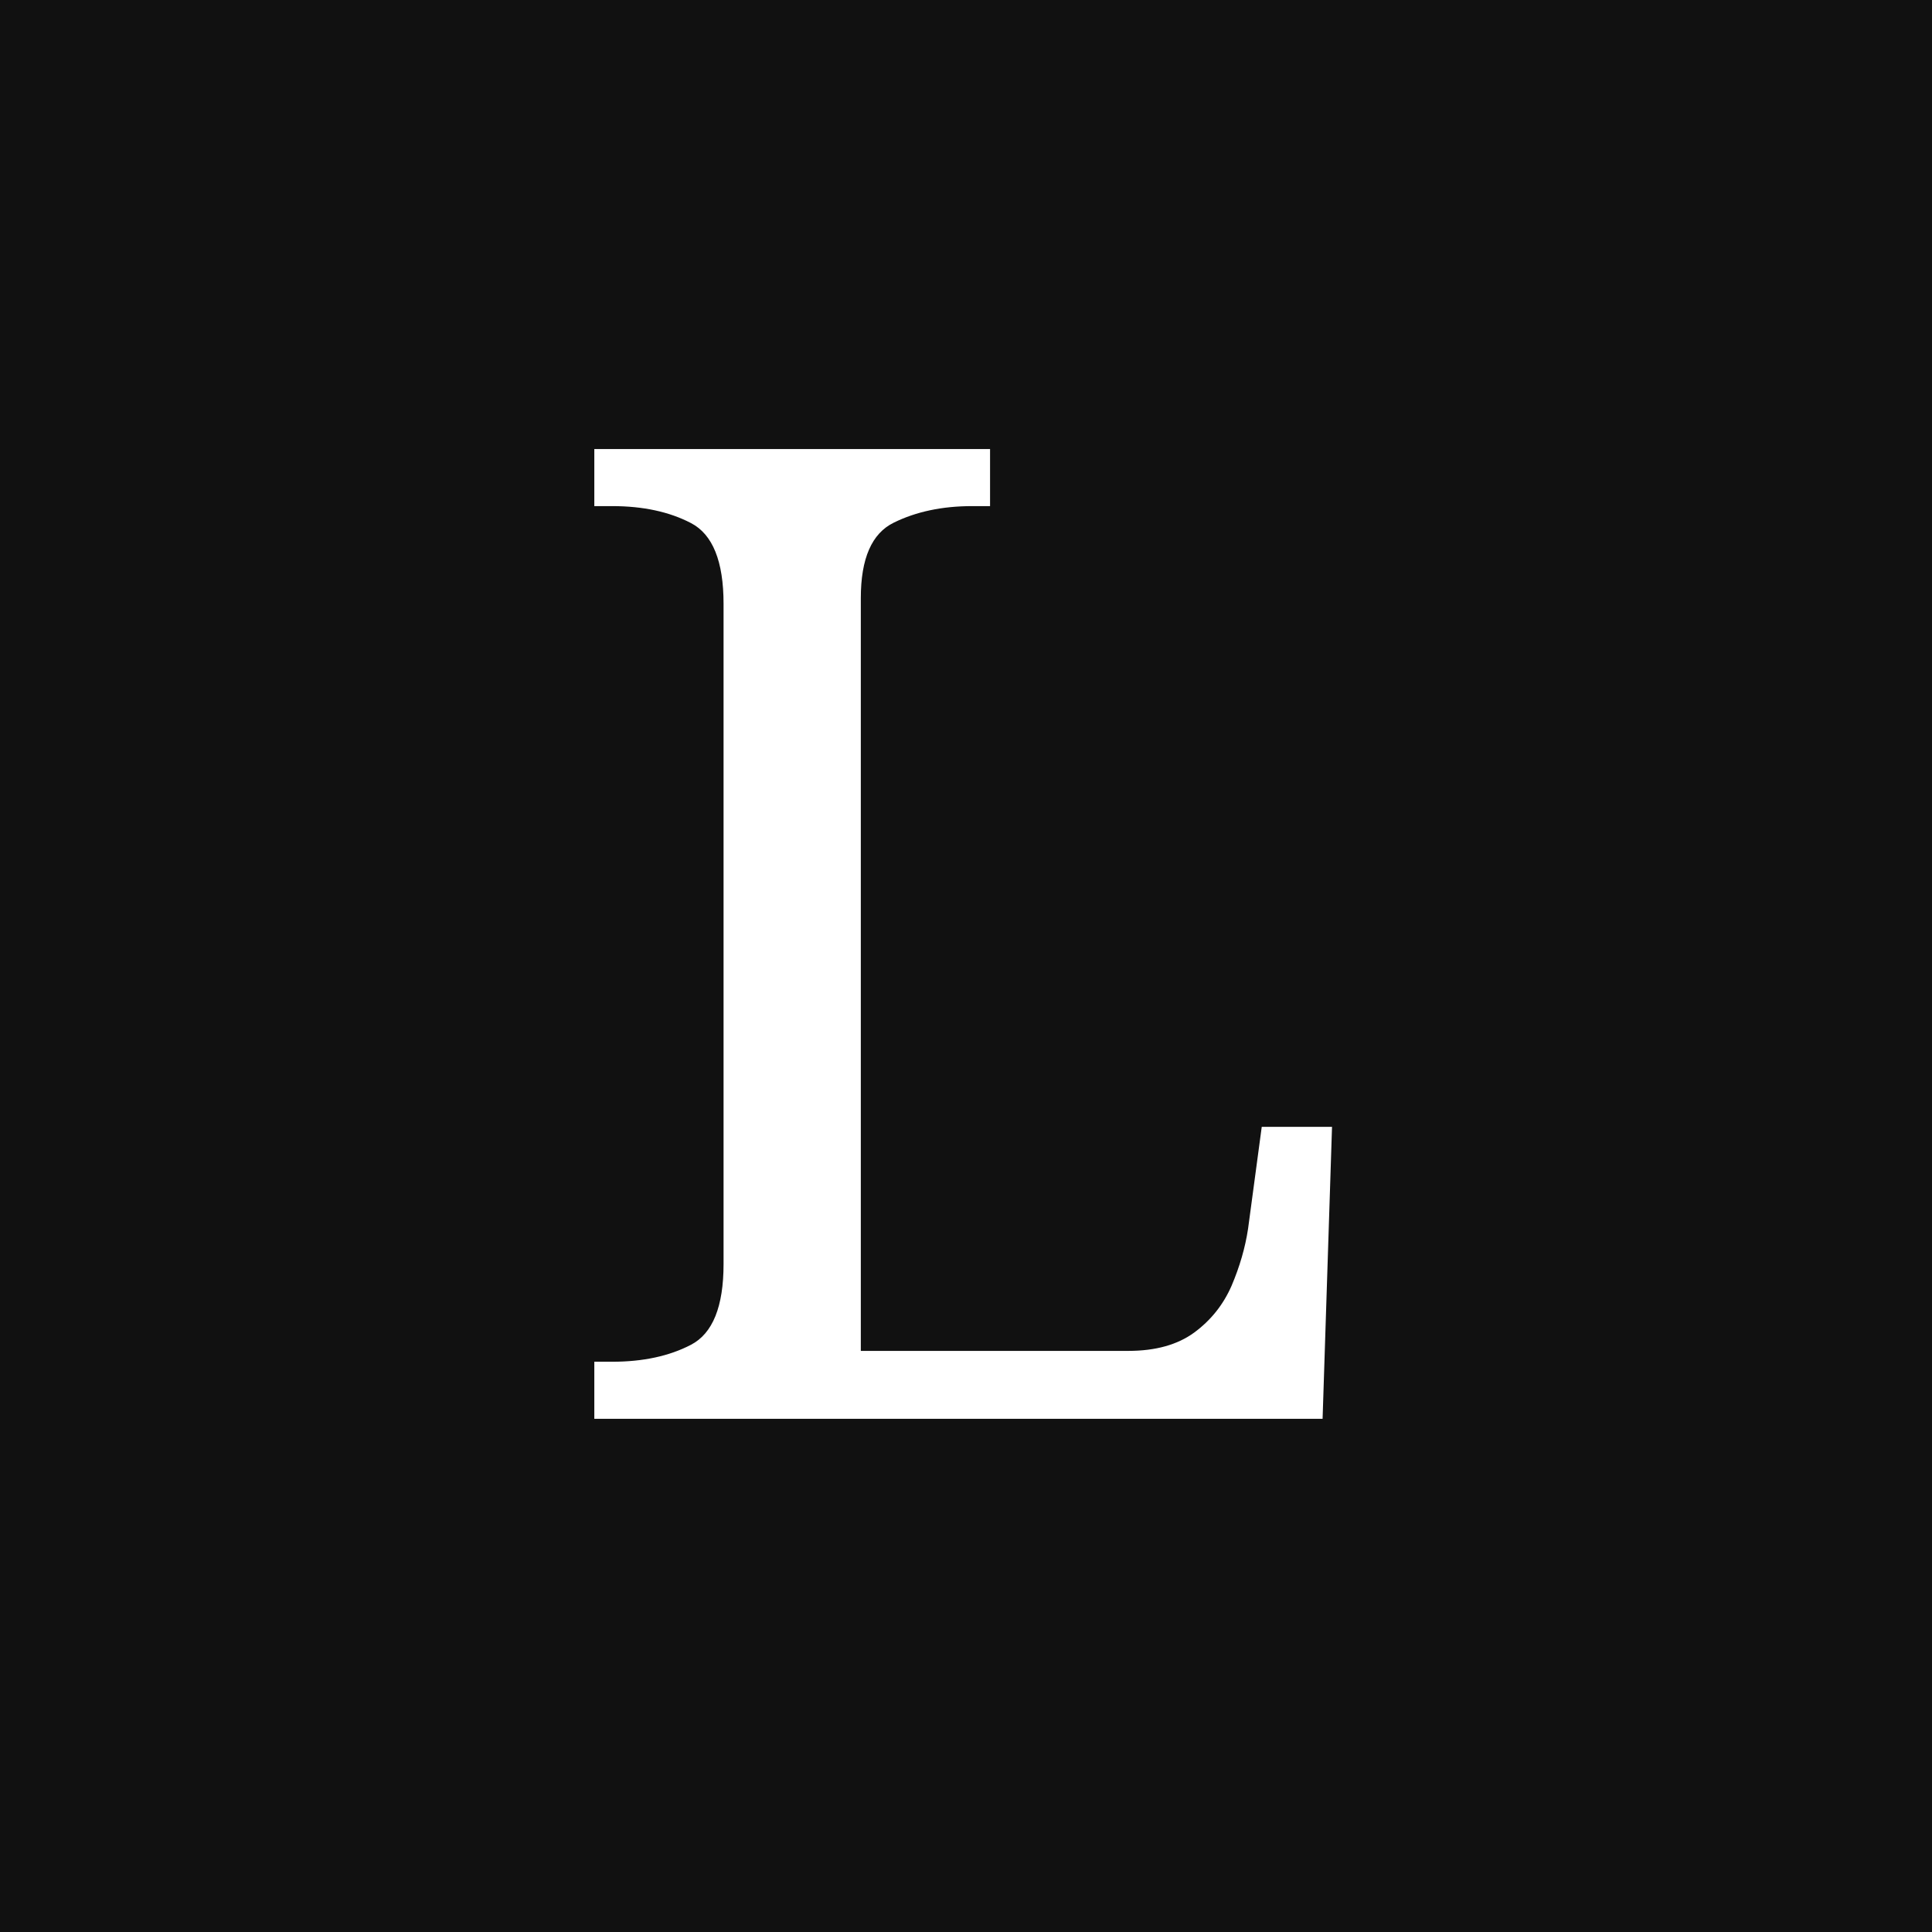
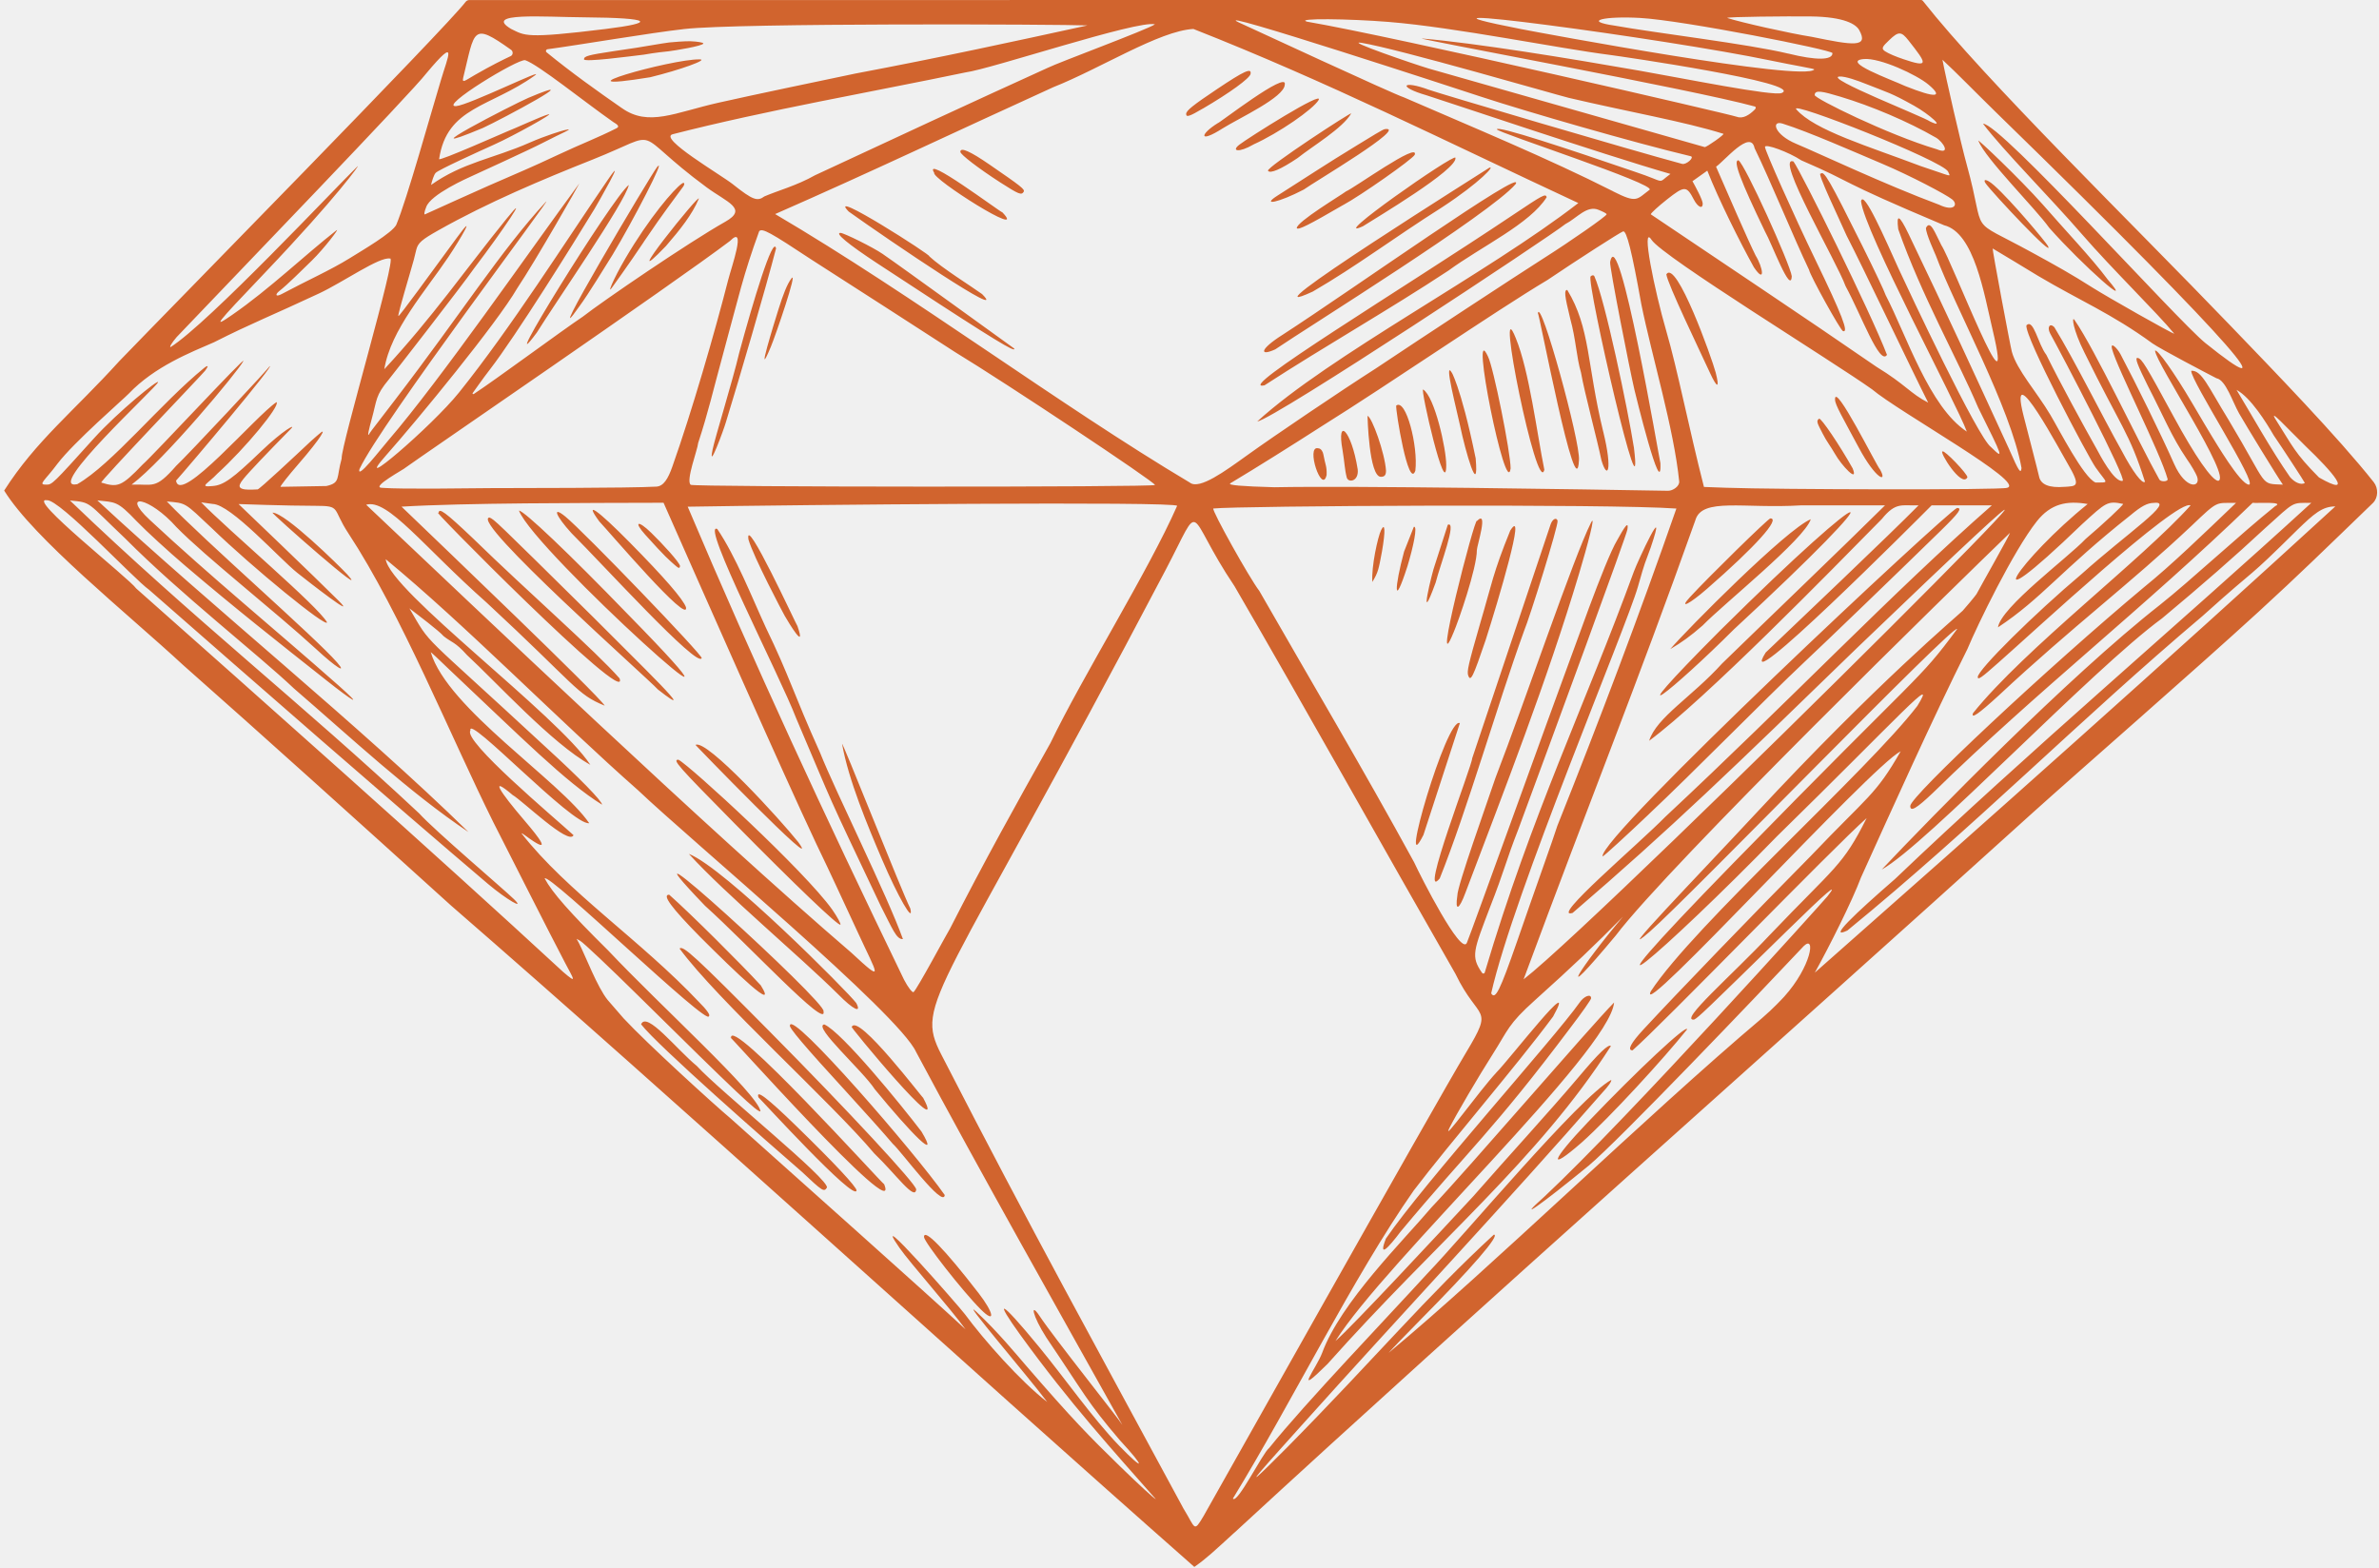
- <svg xmlns="http://www.w3.org/2000/svg" viewBox="0 0 64 64">
-   <rect width="64" height="64" fill="#111" />
-   <text x="32" y="47" text-anchor="middle" fill="#fff" font-family="Georgia,serif" font-size="45">L</text>
+ <svg xmlns="http://www.w3.org/2000/svg" width="1469" height="968" viewBox="0 0 1469 968" fill="none">
+   <path d="M762.182 946.541C749.855 957.83 744.82 962.605 737.476 967.692C589.551 837.284 420.916 682.949 278.415 559.16C221.27 507.438 160.958 453.017 112.947 410.612C78.587 378.795 20.844 332.601 2.574 302.964C22.038 272.367 45.81 253.785 73.63 223.059C105.187 190.281 275.664 16.924 287.498 1.171C288.043 0.445 288.9 0.029 289.808 0.029C341.296 0.055 1186.13 0.003 1186.13 0.003C1186.13 0.003 1186.83 -0.075 1187.32 0.522C1226.33 50.038 1315.68 137.029 1377.34 201.207C1404.05 229.002 1443.6 269.798 1465.73 297.748C1468.69 301.485 1468.61 307.402 1465.19 310.698C1434.46 340.36 1419.85 354.712 1394.42 378.016C1355.26 413.908 1282.54 477.23 1254.98 502.092C1092.55 649.082 917.399 803.521 762.234 946.541H762.182ZM730.988 931.982C738.28 943.894 737.008 946.671 743.185 936.29C745.469 932.449 885.504 682.923 905.28 650.017C922.901 620.639 913.195 631.487 898.714 601.409C853.35 522.152 806.429 437.991 762.285 362.004C731.169 315.784 743.496 306.831 719.647 352.194C579.404 619.134 564.3 618.304 581.246 651.262C637.51 760.857 677.164 832.302 730.962 931.982H730.988ZM734.854 298.163C740.823 302.393 756.135 291.208 770.175 281.113C786.836 269.123 828.073 241.277 849.587 227.522C877.511 208.863 936.603 170.065 952.849 159.736C970.341 148.629 991.984 133.499 992.062 132.357C992.088 131.786 989.804 130.722 987.131 129.606C979.865 126.57 973.74 134.693 966.604 138.378C957.624 145.696 787.251 258.535 776.299 260.325C821.014 219.477 918.359 169.001 974.597 125.402C890.876 86.423 819.743 50.505 736.905 17.884C715.832 19.052 679.629 42.253 650.382 53.853C588.175 82.166 538.737 105.835 478.633 132.202C564.767 182.885 654.041 250.022 734.88 298.137L734.854 298.163ZM558.253 605.094C560.692 609.74 563.313 613.165 564.092 612.698C565.987 611.504 585.502 575.068 586.67 573.381C607.821 531.884 627.752 496.071 648.695 458.778C668.522 417.567 709.032 352.895 726.861 312.41C726.861 309.504 490.493 311.788 424.653 312.929C466.15 410.819 508.218 501.702 558.253 605.094ZM385.051 628.892C399.506 644.463 440.951 682.197 451.176 690.761C491.22 726.626 572.423 798.876 596.194 820.961C587.007 808.218 561.938 779.983 555.398 770.614C535.545 742.093 592.535 807.18 595.779 811.566C607.38 827.319 630.269 853.271 646.67 865.857C635.407 850.805 591.912 799.94 602.786 810.035C616.021 822.336 628.115 837.051 633.176 842.916C662.579 876.939 672.415 886.852 691.463 905.434C702.96 916.645 712.977 925.832 713.704 925.858C687.207 895.754 660.71 866.766 629.906 824.231C614.231 802.561 616.177 800.796 641.895 832.172C657.544 851.272 674.828 876.03 690.918 892.691C707.008 909.275 707.475 906.679 691.515 889.473C671.091 865.598 669.612 860.771 646.229 826.255C637.25 812.293 635.926 803.625 642.051 812.916C650.615 825.918 690.996 876.368 693.046 880.027C656.039 813.668 604.758 722.967 565.649 649.627C554.853 625.933 427.352 519.765 394.056 488.104C344.722 444.609 287.057 385.594 238.164 345.343C240.759 365.092 344.411 441.598 364.523 472.325C341.089 459.453 306.028 420.837 288.433 404.617C280.855 396.183 279.09 397.013 273.874 392.835C271.356 389.798 257.965 379.677 252.801 375.707C267.022 399.972 257.446 387.67 337.3 461.685C357.957 480.552 371.764 494.695 371.764 496.953C349.367 483.121 321.729 455.223 277.689 413.726C271.253 407.498 265.984 402.567 265.984 402.774C276.261 437.576 345.942 482.239 363.822 508.372C353.572 510.085 288.225 440.301 290.483 451.122C285.552 457.351 341.893 504.583 354.142 515.768C351.392 522.438 322.663 494.488 316.512 490.958C301.979 478.605 308.234 488.519 324.09 507.023C333.07 517.533 340.596 527.395 327.308 518.13C324.22 515.976 322.092 514.185 322.092 514.756C350.302 550.829 395.639 580.648 431.712 618.926C436.332 623.494 438.875 627.127 437.733 627.49C437.992 634.965 338.883 538.761 336.314 542.499C340.985 551.244 351.807 563.494 375.527 586.98C407.889 621.34 467.993 675.527 469.602 686.323C467.993 687.309 455.458 675.501 394.523 615.319C376.383 597.412 360.059 581.971 358.243 581.037C355.155 579.428 355.777 579.065 357.438 582.334C361.643 590.535 368.727 609.48 375.215 617.551M920.799 613.503C923.342 617.629 926.067 612.153 936.785 581.374C947.218 551.089 959.856 515.976 961.621 510.059C987.053 446.373 1012.54 379.054 1035.14 314.071C994.346 311.061 764.05 312.359 749.206 314.045C748.142 315.109 771.55 357.099 777.597 364.911C808.038 418.086 841.88 475.154 873.203 532.533C877.433 541.694 902.139 590.276 905.747 582.334C907.719 578.001 960.894 430.309 966.188 416.321C970.47 405.318 990.946 346.07 998.68 333.431C1000.08 331.148 1006.26 319.028 1004.88 327.021C1004.88 329.305 959.648 452.368 937.59 512.031C929.622 532.403 929.155 537.153 920.02 560.405C909.821 587.239 908.082 590.613 915.167 600.838C915.608 601.461 916.595 601.357 916.802 600.63C945.764 502.948 979.034 434.825 1008.93 352.895C1011.21 346.615 1030.32 305.585 1019.26 338.232C1015.6 348.431 1016.09 345.681 1011.4 362.316C1004.42 387.048 934.501 552.282 920.773 613.529L920.799 613.503ZM761.299 925.494C764.024 929.128 779.543 897.415 783.773 894.145C805.858 866.61 856.983 813.253 881.352 786.523C903.463 763.581 975.531 677.37 994.865 666.963C995.436 667.534 992.996 671.064 989.441 674.775C929.389 743.651 865.21 811.67 803.004 881.091C788.549 897.337 754.266 934.681 795.114 893.548C849.976 837.907 881.248 800.303 922.434 762.491C926.612 762.491 909.198 782.656 876.681 815.511C868.324 823.971 859.656 832.976 857.451 835.494C919.345 784.213 1016.2 689.489 1087.98 628.814C1095.09 622.741 1100.88 616.409 1101.84 615.371C1118.47 596.841 1121.35 577.092 1113.83 584.229C1085.38 614.489 999.381 704.567 981.085 719.801C951.188 744.325 934.968 755.666 953.628 739.031C1005.63 690.32 1126.65 555.812 1128.46 553.502C1135.89 544.056 1128.15 550.673 1102.95 575.353C1052.24 624.999 1048.95 628.139 1046.17 629.645C1036.1 630.994 1069.27 602.499 1092.86 577.352C1133.32 534.947 1137.73 534.998 1152.63 505.232C1132.1 523.32 1025.49 633.615 1008.07 648.667C1004.65 648.667 1006.96 644.229 1014.95 635.613C1035.74 613.139 1082.71 564.428 1118.4 528.355C1153.59 491.374 1158.05 491.27 1173.65 463.969C1155.45 473.13 1009.53 633.33 1019.34 612.231C1046.2 571.201 1153.07 476.218 1183.95 435.941C1197.08 414.582 1173.41 441.961 1097.27 516.469C1027.43 588.226 961.621 644.437 1070.05 533.286C1188.7 411.676 1183.69 421.979 1208.47 388.527C1208.47 383.129 1042.38 554.644 1018.9 575.198C993.905 597.075 1048.51 540.76 1083.93 502.663C1159.55 421.33 1208.37 380.715 1212 377.108C1212.86 376.252 1220.07 367.662 1220.49 366.857C1223.19 361.719 1241.15 330.135 1241.15 329.045C1208.14 360.888 1030.78 534.064 997.72 577.741C957.676 625.778 976.361 596.556 1002.16 566.141C985.133 583.398 971.534 596.4 947.815 617.707C931.024 632.759 931.413 635.873 921.603 651.262C913.195 664.446 898.895 688.711 894.925 696.756C890.228 706.332 912.987 674.256 924.095 662.24C931.88 654.48 975.323 598.217 959.026 627.776C935.877 658.97 895.703 705.372 872.97 735.216C835.521 788.755 797.45 866.506 761.299 925.468V925.494ZM525.683 588.355C546.808 607.975 541.748 602.084 529.68 575.795C519.04 552.983 513.823 541.383 504.04 521.114C481.436 473.026 437.733 373.708 409.731 310.49C360.111 310.646 286.876 310.542 247.948 312.904C274.029 337.973 368.987 428.778 373.425 435.811C356.011 428.83 355.855 423.51 300.5 372.177C261.235 337.428 239.384 307.739 226.097 311.71C296.322 378.12 436.487 511.772 525.683 588.355ZM940.781 604.835C993.022 564.428 1421.41 136.38 1146.68 400.153C1070.72 473.934 1031.59 511.85 971.067 563.805C956.482 568.113 1011.68 521.426 1028.32 504.427C1106.25 431.685 1168.3 366.182 1229.94 312.099H1192.75C1183.2 321.701 1070.02 435.136 1090.29 402.982C1107.31 386.736 1168.02 329.097 1184.68 312.099C1174.35 312.436 1170.69 309.815 1162.02 320.507C1130.36 352.662 1053.23 431.659 1018.33 457.481C1022.84 443.026 1044.77 430.361 1063.35 409.781C1089.67 384.141 1141.23 334.703 1163.97 312.099H1112.09C1076.64 314.279 1050.87 307.064 1046.85 321.312C1010.46 423.64 982.486 492.256 940.807 604.809L940.781 604.835ZM426.496 299.409C428.806 300.836 713.211 300.94 713.185 299.512C713.159 297.67 620.926 236.372 589.836 217.505C556.696 196.121 539.308 184.832 501.47 160.593C475.207 143.231 470.77 140.817 468.797 142.764C458.754 170.402 456.237 182.937 447.257 215.766C439.705 243.431 437.551 253.889 431.089 273.639C430.804 277.609 423.33 296.943 426.496 299.383V299.409ZM786.94 300.914C836.404 299.928 977.841 302.211 1029.98 303.094C1032.96 303.146 1037.17 300.291 1036.88 297.306C1033.64 264.815 1019.86 219.322 1013.5 187.92C1007.66 155.221 1004.39 142.089 1002.21 142.92C999.874 143.828 974.104 160.385 955.626 172.868C922.875 192.41 858.151 236.995 816.343 263.102C798.774 274.391 775.858 288.82 759.664 298.5C758.003 299.616 766.386 300.343 786.914 300.914H786.94ZM347.784 600.293C356.971 608.182 354.039 604.445 349.03 594.817C338 573.77 316.59 531.261 304.549 507.645C278.182 454.678 247.74 378.951 215.093 329.331C204.92 313.89 210.837 312.384 194.851 312.384C177.203 312.384 147.307 311.294 147.307 311.294C147.307 311.294 195.759 357.618 209.072 370.983C221.503 383.466 190.179 359.046 183.51 353.726C172.688 345.11 142.584 311.502 131.399 311.243L124.21 310.23C141.105 327.618 196.226 374.15 201.935 384.323C201.935 388.138 156.027 350.637 130.88 326.295C113.674 310.101 115.231 310.801 103.007 309.685C126.649 334.392 194.617 393.51 208.164 409.133C214.47 416.399 207.827 412.558 195.032 400.698C169.262 377.056 127.143 344.123 108.976 325.568C92.315 306.753 74.123 303.898 92.393 320.974C129.504 355.62 170.586 389.331 208.735 423.069C224.981 437.446 218.389 433.501 201.572 420.188C171.961 396.754 144.868 375.421 114.452 349.47C103.864 340.464 90.317 328.033 84.322 321.831C72.306 309.166 71.294 310.282 60.109 309.037C131.035 374.85 222.334 448.346 289.289 513.848C252.827 489.453 216.78 455.586 181.46 425.145C159.193 404.02 111.286 366.753 77.419 332.653C53.154 309.685 56.891 310.386 43.189 309.089C119.643 382.48 186.468 434.539 258.822 502.325C268.45 512.991 311.114 549.194 317.369 555.319C324.583 562.378 312.698 555.474 301.331 545.898C240.915 494.566 156.676 420.837 92.056 364.236C82.973 357.904 36.805 308.206 28.967 308.933C15.732 306.805 80.066 357.463 84.115 363.432C160.439 431.114 265.881 524.644 347.81 600.319L347.784 600.293ZM1120.73 600.604C1224.25 509.306 1341.27 405.11 1442.04 312.748C1433.89 312.748 1428.7 317.471 1418.86 326.943C1384.5 360.94 1397.87 346.407 1360.01 380.456C1283.32 445.257 1220.65 509.28 1140.71 574.679C1128.18 580.596 1145.62 564.168 1170.22 542.784C1251.76 464.955 1344.88 385.932 1427.2 310.568C1414.71 310.568 1417.46 309.322 1398.75 326.139C1379.83 343.734 1359.85 361.2 1335.04 381.883C1291.21 413.96 1189.68 521.607 1161.94 537.023C1192.23 504.946 1276.8 418.216 1333.77 373.527C1352.58 358.604 1383.52 329.772 1404.85 312.618C1411.26 309.53 1393.15 310.931 1390.99 310.516C1322.82 376.433 1258.59 426.027 1193.58 489.635C1183.27 499.419 1179.56 501.573 1179.56 497.732C1179.56 491.815 1264.37 412.428 1323.83 362.705C1341.06 348.769 1360.21 330.161 1380.72 310.568C1367.92 310.775 1370.13 308.621 1353.39 324.582C1315.27 360.577 1280.28 386.503 1234.17 429.531C1221.61 441.027 1216.96 444.219 1218.31 440.43C1250.28 400.594 1322.92 345.343 1352.66 312.125C1344.33 307.765 1254.75 391.018 1234.11 409.133C1223.4 418.657 1221.24 420.162 1221.24 418.112C1221.24 413.7 1255.97 379.262 1285.6 354.297C1313.34 329.409 1343.94 309.011 1330.01 310.568C1325.96 310.62 1322.35 312.514 1315.58 318.172C1272.52 352.272 1261 369.374 1233.72 387.437C1235.52 374.98 1277.04 344.305 1287.76 332.912C1298.66 323.622 1311.01 312.125 1311.01 311.217C1301.25 309.14 1300.42 310.282 1285.68 323.699C1216.05 390.785 1247.92 344.357 1289.11 311.269C1276.05 308.985 1266.27 311.191 1257.76 321.883C1243.25 340.127 1220.93 386.217 1214.86 400.802C1193.55 443.415 1168.07 500.119 1149.15 541.876C1143.62 556.616 1129.71 584.281 1120.7 600.553L1120.73 600.604ZM1065.82 301.225C1096.99 302.341 1235.8 302.678 1239.28 301.277C1252.02 298.552 1172.58 254.486 1155.97 240.446C1132.15 223.396 1026.73 158.646 1019.8 148.11C1013.14 137.911 1021.62 179.382 1028.91 204.451C1035.87 228.301 1042.88 264.452 1052.17 300.732L1065.79 301.225H1065.82ZM221.996 289.547C220.024 296.969 235.024 277.479 239.877 271.848C272.161 234.296 326.037 156.414 357.75 113.231C357.931 113.309 330.5 161.449 319.341 178.084C306.988 199.468 257.81 259.287 238.346 281.268C215.949 306.571 266.529 263.465 283.45 242.393C315.76 202.116 348.459 150.238 375.371 110.973C388.009 92.521 368.727 126.336 367.04 129.113C353.857 150.757 318.64 207.306 302.524 228.171C297.126 235.152 294.453 239.304 291.858 242.756C291.573 243.119 292.17 243.586 292.559 243.327C306.677 234.036 346.149 204.763 359.852 195.576C371.893 186.155 425.017 149.823 447.88 136.925C462.128 128.88 448.814 124.909 436.332 115.696C387.62 79.779 411.392 80.454 365.873 98.568C335.068 110.817 301.409 124.909 270.63 142.271C260.638 147.902 258.069 149.953 257.031 154.286C255.318 161.293 255.863 159.347 253.605 167.107C247.195 189.088 245.56 195.16 246.053 195.16C246.832 195.16 265.387 169.598 281.893 147.072C294.687 129.58 284.851 146.812 276.936 158.62C262.896 179.563 241.2 203.75 237.308 228.015C266.996 196.069 287.135 166.769 312.801 135.082C328.191 116.085 310.232 142.738 292.922 165.498C285.163 176.579 242.394 231.571 240.136 234.296C231.65 244.521 232.922 246.571 229.392 259.339C228.225 263.569 226.071 271.692 228.38 267.358C228.925 266.346 235.024 258.742 244.055 246.804C284.514 194.045 309.479 154.494 337.014 124.727C344.774 116.345 234.816 261.908 222.048 289.573L221.996 289.547ZM235.984 301.277C248.545 302.237 289.704 301.537 302.55 301.459C318.303 301.355 387.854 301.511 405.345 300.525C409.757 300.265 412.534 295.594 415.103 288.353C427.145 254.408 441.392 205.152 449.619 172.946C451.747 164.641 461.167 138.3 450.761 148.811C415.518 175.515 258.121 283.111 250.335 288.846C250.699 289.132 228.095 301.251 235.984 301.251V301.277ZM1240.71 277.661C1246.6 291.13 1247.82 292.947 1248.26 289.054C1241.67 251.891 1207.33 190.048 1195.37 157.868C1194.8 156.363 1189.24 144.503 1189.24 140.817C1191.92 135.264 1194.9 143.932 1198.77 151.432C1205.1 160.826 1245.22 265.801 1230.35 203.413C1225.13 181.484 1219.09 143.724 1200.45 139.105C1131.66 110.143 1147.1 114.061 1112.3 99.035C1104.64 93.949 1089.85 88.499 1089.85 90.757C1089.85 93.014 1107.6 132.824 1121.07 160.645C1137.31 194.2 1141.8 205.749 1138.01 204.477C1136.41 203.932 1117.82 170.428 1117.05 166.614C1107.55 146.734 1093.17 111.492 1083.41 91.457C1080.97 79.597 1064.7 99.528 1059.64 102.954C1065.64 116.734 1079.6 148.94 1084.09 157.842C1088.65 165.212 1090.24 175.723 1083 165.056C1074.51 149.745 1061.2 123.196 1054.24 105.393C1051.96 107.002 1047.37 110.298 1045.08 111.907C1046.87 115.151 1051.39 123.404 1051.41 125.765C1051.41 129.321 1048.38 127.919 1045.94 123.274C1041.47 114.632 1040.18 114.632 1029.35 123.17C1023.85 127.53 1019.34 131.657 1019.34 132.357C1064.31 162.721 1112.76 194.849 1158.78 226.588C1176.55 237.41 1179.72 243.119 1190.62 248.647C1180.08 227.756 1150.6 165.524 1140.22 145.437C1136.3 136.458 1121.38 105.419 1124.26 107.288C1126.31 105.238 1129.4 110.584 1149.98 151.847C1157.22 166.406 1163.71 180.082 1164.38 182.288C1177.23 207.02 1191.24 251.32 1214.49 266.554C1208.27 249.4 1151.12 142.764 1149.17 124.286C1150.63 116.708 1164.12 147.747 1172.5 166.25C1178.32 178.863 1221.29 270.498 1229.52 276.208C1237.41 283.889 1237.2 283.267 1221.45 251.631C1208.53 221.268 1186.57 182.6 1172.14 141.57C1170.9 131.864 1172.76 132.643 1178.34 144.139C1204.09 197.808 1216.31 224.642 1240.73 277.661H1240.71ZM201.52 300.161C210.474 298.163 207.567 295.256 210.967 283.215C210.292 275.844 245.483 157.453 240.863 159.684C234.427 158.335 211.979 174.191 197.134 181.172C169.107 194.33 155.041 199.754 132.125 211.38C117.93 217.583 95.507 226.251 79.391 243.223C76.433 246.337 45.68 273.016 35.533 286.329C27.747 296.839 23.024 299.435 28.63 299.305C32.185 299.305 32.626 298.864 58.085 270.628C72.618 254.512 98.362 233.621 97.584 236.086C96.546 239.304 26.709 303.327 47.704 299.019C69.011 286.822 99.4 248.984 125.923 227.341C126.312 226.977 130.335 223.941 126.649 228.95C125.04 231.13 61.251 297.67 62.549 298.033C72.644 301.095 74.876 300.68 88.059 286.9C94.962 280.853 152.29 218.958 150.266 223.007C147.229 229.079 101.191 284.383 81.234 299.305C94.729 298.786 95.689 302.653 108.795 287.678C115.646 281.294 168.354 225.005 166.356 226.251C171.468 223.059 115.931 288.872 108.717 296.813C111.001 312.436 158.311 256.407 170.767 248.336C173.129 250.619 151.407 276.882 134.201 292.531C128.726 298.5 122.16 301.07 131.347 300.161C138.016 299.642 143.57 295.672 161.087 278.855C174.816 265.671 183.224 261.208 179.591 264.867C178.423 266.035 160.698 284.097 154.314 291.182C147.93 298.267 145.361 301.355 151.226 302.237C153.639 302.601 158.492 302.237 159.089 302.237C160.179 302.263 182.965 280.905 191.918 272.497C194.15 270.421 196.408 268.604 197.186 267.903C202.013 263.517 198.769 269.927 184.029 286.874C178.06 293.751 173.181 299.954 173.181 300.654M383.961 66.725C400.44 78.481 416.79 69.476 443.65 63.429C465.06 58.602 506.609 49.934 528.071 45.445C581.765 35.298 624.897 25.851 671.506 15.704C655.235 15.003 456.366 14.095 422.655 17.91C401.089 20.349 357.75 27.746 338.026 30.419C337.144 30.549 336.781 31.716 337.455 32.261C352.767 44.796 369.091 56.422 383.935 66.725H383.961ZM1293.93 298.007C1302.86 297.852 1301.28 298.967 1294.01 288.691C1289.5 282.306 1249.94 207.591 1251.29 200.896C1255.73 196.536 1258.4 212.47 1263.6 219.166C1271.61 235.489 1286.56 262.972 1295 277.895C1296.03 279.815 1305.51 298.241 1310.7 296.943C1313.58 296.217 1273.17 218.984 1265.9 205.853C1263.91 201.986 1265.75 199.287 1268.5 202.038C1280.85 222.176 1298.01 256.822 1310.26 278.647C1316.95 291.338 1322.87 299.175 1324.5 297.54C1314.88 267.151 1309.89 264.14 1287.03 217.557C1280.02 203.595 1279.06 194.849 1280.98 197.6C1293.65 215.792 1320.53 273.223 1333.38 296.165C1334.26 297.722 1338.93 297.514 1338.47 295.801C1333.82 279.14 1307.51 227.886 1304.21 215.714C1302.81 210.524 1307.3 214.832 1309.43 218.854C1318.61 236.216 1334.55 268.552 1342.44 286.381C1349.73 302.834 1359.33 301.251 1356.58 294.114C1355.88 292.298 1353.15 287.445 1350.27 283.422C1340.78 269.408 1335.87 256.848 1326.45 238.682C1319.73 225.239 1318.04 220.671 1320.01 221.06C1322.58 221.579 1324.82 225.264 1342.25 257.393C1355.44 281.71 1365.85 296.71 1369.69 296.943C1378.64 295.282 1331.28 224.408 1330.71 216.571C1332 215.247 1342.67 230.299 1353.57 248.829C1359.25 258.535 1364.63 267.54 1365.46 268.863C1367.66 272.341 1383.36 299.149 1388.66 299.305C1394.68 299.512 1352.66 235.048 1353.05 228.976C1359.56 228.586 1363.25 238.396 1376.07 259.235C1401.3 301.303 1394.99 298.604 1409.65 299.305C1406.2 294.4 1386.74 262.557 1382.64 255.368C1378.54 248.18 1374.41 234.607 1368.62 233.595C1362.7 230.559 1334.05 215.533 1329.12 212.081C1303.82 193.603 1284.07 185.584 1258.48 170.377C1245.71 162.513 1240.89 159.788 1230.45 153.456C1230.01 153.456 1241.38 214.001 1242.29 217.245C1245.4 228.534 1257.65 242.055 1265.98 256.069C1271.8 265.853 1286.54 294.893 1293.98 298.007H1293.93ZM452.759 113.983C464.775 123.482 467.629 124.546 471.989 121.302C480.216 117.746 492.128 114.554 503.235 108.248C548.962 86.916 601.229 62.651 646.67 42.019C653.548 38.568 708.02 18.481 713.185 15.029C702.622 12.253 611.973 42.642 596.194 44.718C539.723 56.526 473.131 68.075 415.389 82.893C406.176 85.255 445.363 108.066 452.759 113.957V113.983ZM108.95 208.344C106.122 211.64 104.487 214.365 105.317 214.365C128.881 199.468 207.463 115.618 220.725 102.772C223.086 100.463 208.008 121.795 163.475 168.56C132.411 201.155 130.983 202.998 143.44 194.408C166.537 178.422 188.129 157.582 207.775 142.219C210.24 140.273 199.833 153.845 192.619 160.852C186.65 166.639 177.8 175.567 172.428 179.771C169.781 181.847 170.119 183.638 173.96 181.588C189.608 173.231 204.167 166.769 215.716 159.607C224.02 154.442 242.135 143.88 244.704 138.819C251.348 122.911 265.932 70.333 272.291 49.389C276.391 35.298 283.268 21.413 263.415 45.108C253.813 57.616 145.984 169.442 108.924 208.344H108.95ZM1361.72 211.796C1409.39 250.1 1390.42 223.214 1232.14 69.009C1220.28 57.434 1207.72 44.511 1199.44 36.907C1201.41 47.469 1210.84 88.732 1214.52 102.02C1227.13 147.487 1213.38 133.266 1254.95 156.051C1269.88 164.226 1278.49 168.975 1292.06 177.591C1301.36 183.482 1341.5 206.216 1342.59 206.086C1331.54 192.695 1304.44 166.406 1285.58 144.658C1266.29 122.314 1236.92 92.833 1224.49 76.405C1235.31 76.172 1343.92 197.288 1361.74 211.821L1361.72 211.796ZM263.182 127.842C262.04 130.644 261.702 132.695 262.403 132.383C267.178 130.151 296.166 117.124 301.59 114.736C322.352 105.627 325.959 104.355 344.748 95.532C359.021 88.836 368.987 85.125 380.743 79.182C383.39 77.833 379.835 76.172 378.719 75.393C360.76 62.833 332.525 39.969 324.35 37.192C320.327 35.817 270.422 66.31 281.633 65.531C289.471 64.987 338.286 40.851 330.137 46.691C302.81 66.31 275.924 65.895 271.149 98.231C270.915 99.84 312.049 81.596 313.268 81.129C317.888 79.39 334.445 71.682 338.701 70.592C342.957 69.502 317.265 83.828 304.99 89.355C295.725 93.533 270.837 104.822 269.047 106.743C267.905 107.911 266.737 111.752 266.166 114.217C285.837 100.281 304.549 97.997 326.945 88.135C337.066 83.672 347.032 80.739 348.433 80.402C356.115 78.611 346.876 82.089 334.938 88.343C327.853 92.054 293 108.014 291.703 108.585C288.277 110.117 265.881 120.108 263.182 127.842ZM819.872 842.215C797.58 864.274 812.917 844.94 816.447 835.416C827.943 804.248 866.326 766.462 884.051 745.519C906.733 721.669 982.097 633.849 996.682 619.134C993.905 649.653 854.907 779.749 824.622 828.201C835.184 818.988 887.113 763.192 909.588 738.953C931.024 714.455 955.937 687.413 974.467 665.536C987.209 650.354 993.23 644.567 994.709 646.02C949.735 716.297 887.451 766.306 819.846 842.215H819.872ZM996.085 118.188C1011.01 125.765 1010.59 123.144 1018.56 117.227C1023.2 113.776 924.302 81.777 924.302 79.883C924.302 77.34 968.083 91.847 1009.5 106.068C1029.8 112.764 1022.76 113.698 1031.48 107.418C990.946 95.817 886.075 60.367 880.885 58.862C862.641 53.594 865.859 49.312 882.39 55.462C887.658 57.434 1007.3 92.807 1038.7 101.215C1041.27 101.89 1046.56 97.089 1043.97 96.466C1009.4 88.265 941.742 68.698 914.518 59.718C904.475 56.397 743.393 3.611 765.062 13.914C772.017 17.08 859.916 57.902 867.079 60.211C908.056 78.014 956.223 97.919 996.111 118.162L996.085 118.188ZM1072.33 72.071C1076.15 73.603 1080.22 71.033 1083.62 67.582C1084.27 66.933 1084.42 65.999 1083.54 65.765C1046.02 55.384 869.414 23.049 878.29 23.801C911.534 26.656 968.602 35.972 1012.12 43.602C1039.97 48.481 1094.96 59.589 1100.15 57.434C1114.84 51.362 1000.37 34.701 994.502 33.974C962.244 29.874 898.766 16.898 857.58 13.55C833.108 11.552 799.474 11.163 807 13.368C861.81 22.763 1070.46 71.059 1072.33 72.097V72.071ZM1018.17 502.818C1003.87 516.417 990.998 528.173 989.597 528.952C986.301 517.896 1202.97 315.421 1208.45 313.708C1211.82 313.708 1209.69 316.692 1198.43 327.696C1172.09 353.44 1128.13 395.819 1113.88 409.159C1089.12 432.515 1045.42 477.204 1018.14 502.818H1018.17ZM904.89 551.322C900.92 562.066 898.402 563 899.882 553.165C899.778 547.248 918.126 496.201 923.42 480.422C941.794 432.775 971.794 343.864 982.382 322.869C985.782 316.096 980.073 337.584 975.064 354.245C955.289 420.344 929.441 486.521 904.89 551.322ZM557.526 579.973C553.504 580.206 551.09 573.615 543.772 559.341C508.218 484.419 516.6 502.196 491.609 443.545C481.747 417.671 432.231 321.779 442.897 326.684C454.316 343.527 464.282 368.881 472.846 387.463C487.69 418.086 489.74 427.87 506.349 464.773C515.977 489.012 547.846 552.853 557.552 579.999L557.526 579.973ZM957.494 323.803C958.792 320.196 961.232 319.469 961.776 321.623C962.425 324.322 944.519 381.546 941.041 389.773C924.458 435.603 905.902 500.405 889.008 542.525C875.721 558.433 909.38 471.754 909.017 468.406M780.789 237.981C760.91 242.107 866.067 178.422 934.19 132.772C952.979 120.186 954.302 119.485 955.081 121.743C944.752 138.248 915.089 152.003 894.328 167.159C857.918 191.19 818.315 213.638 780.789 237.981ZM864.951 760.493C857.347 770.588 850.885 777.544 855.764 764.957C879.068 730.856 960.09 640.882 975.194 619.394C977.919 615.241 982.486 613.425 982.486 616.513C982.486 617.317 976.88 625.285 970.055 634.238C921.422 698.962 908.004 708.901 864.951 760.493ZM1120.29 42.902C1120.65 42.434 1108.09 40.462 1093.46 37.4C1028.94 23.905 842.58 -0.983 938.887 17.884C952.382 20.531 1114.27 50.661 1120.29 42.902ZM565.753 734.542C564.974 741.964 553.426 725.406 539.905 712.405C513.824 681.289 442.768 617.421 419.619 585.812C421.747 583.684 429.273 590.613 475.181 636.963C523.919 686.167 565.727 731.246 565.727 734.542H565.753ZM1052.61 90.834C1053.62 91.094 1065.14 82.945 1064.18 82.634C1039.84 75.004 1005.3 69.035 968.758 60.445C961.621 58.758 863.212 30.081 840.66 26.448C829.604 24.683 872.944 39.554 882.208 42.331C886.205 43.524 1052.37 90.757 1052.61 90.834ZM787.433 215.766C777.545 220.256 777.649 215.792 792.13 206.657C834.068 179.537 943.117 101.968 935.851 113.724C920.383 131.916 807.805 201.908 787.433 215.766ZM513.901 561.781C517.119 566.426 519.377 570.604 518.936 571.045C517.794 572.161 490.908 546.443 452.993 507.957C418.139 472.611 415.129 469.185 418.918 469.185C425.717 472.533 497.085 538.061 513.901 561.781ZM510.554 733.503C508.815 736.28 507.881 735.709 495.242 723.772C473.832 705.242 405.864 645.579 395.873 632.603C399.247 624.221 417.854 648.148 430.311 658.347C444.325 673.737 512.967 728.936 510.58 733.529L510.554 733.503ZM810.634 180.057C761.429 202.764 921.006 102.928 919.345 103.758C924.017 101.397 914.129 112.53 890.487 127.997C860.253 147.124 837.987 164.174 810.634 180.057ZM1070.64 388.709C1034.57 424.807 993.515 458.285 1062.18 389.357C1159.3 293.024 1176.14 291.156 1070.64 388.709ZM545.952 731.349C557.604 759.948 442.223 630.112 451.436 641.271C449.152 624.999 544.81 731.142 545.952 731.349ZM382.586 418.994C389.618 439.081 259.626 307.324 270.863 316.926C270.863 313.215 274.86 316.173 292.092 332.523C325.699 365.326 367.845 402.074 382.586 418.968V418.994ZM365.976 380.819C394.705 409.781 434.437 447.879 406.254 425.82C400.778 419.591 289.938 321.416 302.161 319.599C305.146 320.741 304.808 320.404 365.976 380.819ZM1025.28 286.069C1026.29 310.672 1009.55 242.107 1009.19 240.524C1006.47 229.002 993.723 164.485 994.242 161.838C999.406 135.004 1024.55 283.344 1025.28 286.043V286.069ZM387.594 379.262C492.465 486.261 329.722 340.101 320.457 315.343C323.545 315.343 351.833 342.281 387.594 379.262ZM583.374 738.019C582.544 746.661 556.255 710.692 551.298 706.41C546.471 700.7 533.858 686.557 523.27 675.008C496.332 645.605 486.704 634.238 487.794 633.174C489.04 624.065 565.312 712.171 583.374 738.045V738.019ZM1165.19 219.14C1160.75 226.173 1149.25 194.434 1139.6 176.683C1134.28 161.812 1095.4 95.558 1107.44 99.71C1112.27 106.302 1155.12 192.903 1165.19 219.14ZM1186 102.565C1205.96 109.13 1204.58 109.727 1202.92 105.99C1199.96 99.373 1104.15 61.639 1109.18 67.504C1120.32 80.48 1154.03 90.419 1186 102.565ZM625.312 214.546C626.506 215.299 626.74 215.844 625.857 215.766C623.028 215.533 601.826 202.141 541.67 162.617C523.763 150.835 515.277 143.828 518.988 143.828C521.116 143.828 539.178 152.807 544.914 156.752C556.384 164.589 624.144 213.82 625.312 214.546ZM528.72 619.445C532.223 626.089 526.877 623.546 517.638 614.151C492.413 589.212 448.659 552.879 425.354 527.343C447.491 535.907 524.023 613.035 528.72 619.445ZM1301.12 172.193C1319.65 193.655 1285.91 163.915 1265.33 140.636C1257.21 129.087 1226.04 98.179 1221.58 86.89C1221.06 85.566 1246.86 109.961 1261.39 126.31C1273.66 140.48 1291.96 159.762 1301.15 172.193H1301.12ZM448.166 260.948C447.05 264.919 437.058 292.116 440.017 277.661C441.496 270.343 452.474 234.919 456.444 217.946C464.93 186.596 477.413 144.944 479.204 153.404C472.768 178.292 456.704 233.206 448.166 260.948ZM974.986 284.149C973.533 316.303 950.02 190.852 949.605 193.474C951.188 183.119 975.998 273.119 974.986 284.149ZM508.503 624.584C511.047 636.418 462.102 583.45 435.319 559.367C370.051 491.348 511.462 619.965 508.503 624.584ZM1104.28 33.092C1121.41 37.348 1131.53 37.27 1131.53 32.806C1131.92 30.964 1039.81 12.616 1012.8 11.085C991.206 9.839 976.621 12.901 997.227 15.86C1022.74 20.453 1079.57 27.149 1104.28 33.118V33.092ZM1008.88 276.052C1015.76 331.744 979.528 174.477 982.175 170.714C983.031 169.857 984.043 169.78 984.458 170.532C990.946 184.52 1005.35 253.682 1008.85 276.052H1008.88ZM989.986 266.606C995.929 290.87 992.529 296.787 988.844 284.149C986.431 272.289 978.256 241.9 976.258 230.143C973.429 220.593 973.066 209.304 969.64 197.003C966.059 182.314 965.721 179.07 967.771 179.07C982.123 202.79 979.709 224.434 989.96 266.58L989.986 266.606ZM433.269 406.434C430.804 412.947 372.101 348.405 352.871 329.253C343.009 318.431 340.699 312.177 349.082 319.002C360.501 328.293 433.84 404.487 433.295 406.434H433.269ZM1197.31 126.414C1206.89 130.982 1209.2 126.181 1205.44 123.144C1201.67 120.108 1179.43 108.404 1162.31 101.163C1145.18 93.923 1116.86 81.414 1100.77 76.353C1093.53 74.07 1095.43 83.075 1109.05 88.784C1122.68 94.494 1163.63 113.854 1197.31 126.414ZM976.621 705.631C955.392 724.135 957.702 716.946 980.721 692.785C1011.08 660.968 1041.76 632.292 1041.76 635.717C1027.67 653.416 994.086 690.086 976.621 705.631ZM1195.63 92.054C1205.23 96.077 1199.75 87.513 1195.5 85.047C1178.19 75.03 1155.45 65.428 1136.33 59.692C1125.43 56.422 1120.55 55.255 1120.55 58.732C1120.55 60.834 1165.84 83.205 1195.63 92.08V92.054ZM1274.88 300.68C1282.12 300.083 1285.42 301.018 1276.42 285.758C1274.05 281.995 1239.43 216.83 1249.5 256.692C1250.54 260.792 1258.69 292.168 1259.03 294.011C1259.96 299.253 1265.25 301.467 1274.88 300.654V300.68ZM1051.31 386.321C1043.81 392.887 1038.18 396.909 1031.35 400.88C1041.99 388.475 1103.14 326.814 1118.14 320.663C1114.19 333.068 1064.47 372.8 1051.31 386.321ZM357.802 189.114C331.59 226.64 402.153 107.418 405.812 103.084C411.859 95.895 390.579 136.951 378.252 157.349C373.918 164.226 363.226 181.821 357.828 189.088L357.802 189.114ZM917.399 395.196C909.536 418.319 908.134 421.2 906.629 417.255C905.669 414.764 906.655 410.404 913.973 385.023C921.084 361.018 921.837 353.933 932.581 327.618C942.858 311.58 925.029 371.347 917.399 395.171V395.196ZM568.971 698.78C580.753 718.503 562.717 700.155 540.19 672.724C532.69 661.176 501.704 633.875 508.945 632.655C519.766 637.248 556.514 682.456 568.945 698.754L568.971 698.78ZM285.993 48.118C285.241 51.621 287.109 49.805 293.156 46.327C303.511 40.358 310.31 37.036 315.345 34.649C316.876 33.922 316.954 31.742 315.578 30.756C291.287 13.472 293.312 18.325 285.993 48.118ZM331.487 205.385C303.9 242.522 378.355 121.639 388.295 114.191C386.245 124.572 342.542 187.531 331.487 205.385ZM562.094 561.028C564.455 571.123 554.464 553.788 544.602 530.691C535.623 509.644 523.971 481.746 520 459.583C519.273 455.508 556.748 550.44 562.094 561.054V561.028ZM953.602 290.092C949.346 307.531 922.615 175.281 935.981 208.837C944.311 229.079 949.06 267.696 953.602 290.092ZM805.054 117.072C789.665 125.117 778.453 127.374 788.782 120.835C808.791 108.144 818.082 101.812 837.909 89.745C846.888 84.295 853.791 79.909 855.167 79.727C870.063 77.807 811.412 112.478 805.054 117.072ZM606.419 181.614C623.937 199.287 549.429 148.759 524.049 130.644C509.256 115.463 576.393 158.491 573.772 158.257C581.609 165.549 599.957 176.916 606.419 181.614ZM829.526 126.518C808.038 139.027 801.576 142.245 800.746 140.895C800.383 137.158 828.462 120.316 831.161 118.188C836.066 116.215 876.317 87.175 873.593 95.584C872.009 98.516 839.881 120.99 829.526 126.544V126.518ZM932.788 289.287C930.063 309.218 907.122 194.823 918.826 220.204C922.148 226.692 932.762 279.244 932.788 289.287ZM469.731 608.468C480.787 626.219 454.031 600.293 432.335 578.623C414.428 560.431 408.641 552.542 413.209 552.542C426.522 564.298 457.612 595.336 469.731 608.494V608.468ZM841.594 139.728C818.471 150.316 898.143 94.494 898.714 97.4C900.297 104.537 849.354 134.771 841.594 139.728ZM897.52 390.681C883.376 425.275 910.859 318.431 911.975 321.753C919.397 314.227 911.923 337.324 911.949 339.712C911.949 350.871 900.53 383.752 897.52 390.707V390.681ZM878.965 515.613C862.693 547.948 893.471 441.987 901.439 446.607L878.965 515.613ZM423.589 375.032C425.639 386.606 376.072 328.345 370.051 322.013C360.319 308.777 368.701 314.564 388.892 335.04C410.12 356.554 421.773 369.971 423.589 375.032ZM1191.63 74.952C1202.06 79.961 1191.11 70.436 1181.98 65.324C1167.18 57.071 1166.17 57.409 1151.64 51.621C1147.54 49.986 1139.44 47.002 1135.83 47.261C1125.97 47.936 1188.49 72.435 1191.66 74.952H1191.63ZM1106.38 170.61C1105.89 182.47 1093.79 149.745 1089.9 143.049C1074.51 111.129 1069.97 98.957 1073.45 98.983C1077.5 101.345 1105.29 162.902 1106.41 170.61H1106.38ZM492.906 520.076C510.009 543.433 426.055 456.78 429.506 460.05C436.254 456.157 482.188 506.555 492.906 520.076ZM1176.4 53.127C1195.71 60.834 1200.09 60.082 1190.83 52.27C1183.53 46.12 1160.7 35.557 1150.86 36.465C1136.22 37.815 1167.81 49.156 1176.4 53.127ZM315.63 17.884C324.246 21.985 323.935 24.061 374.047 17.884C404.696 14.095 403.84 11.033 360.604 10.695C335.769 10.514 298.035 7.451 315.63 17.884ZM397.586 149.33C388.165 163.421 378.849 176.242 378.226 177.15C374.359 182.911 378.563 172.582 386.115 159.684C400.882 134.459 416.219 116.708 421.072 113.361C422.759 112.193 423.174 113.75 421.357 115.93C414.999 124.779 410.899 129.658 397.56 149.304L397.586 149.33ZM569.957 677.863C586.8 709.083 522.465 631.279 525.969 634.186C529.68 625.259 570.788 679.654 569.957 677.863ZM911.197 282.877C913.377 308.388 904.812 278.595 901.568 262.843C900.037 255.394 891.006 220.697 896.612 230.377C895.392 228.275 901.802 237.047 911.171 282.877H911.197ZM801.291 97.582C791.014 104.511 784.215 107.444 782.969 105.445C781.723 103.447 835.262 68.464 834.328 70.099C829.085 79.26 810.322 90.341 801.291 97.582ZM528.901 735.216C527.863 742.612 469.628 678.719 468.33 677.707C466.617 672.543 473.728 677.941 491.687 695.406C515.147 718.244 528.927 732.984 528.927 735.242L528.901 735.216ZM604.006 798.253C613.919 811.047 614.931 817.976 605.537 808.582C594.456 797.5 570.554 766.981 570.554 763.919C570.554 758.365 583.27 771.445 603.98 798.253H604.006ZM1414.06 294.608C1416.76 297.8 1420.71 299.772 1423.22 298.293C1423.22 297.903 1409 276.13 1403.97 268.837C1399.43 261.026 1389.82 245.507 1381.03 240.784C1390.11 255.758 1402.54 278.154 1414.06 294.608ZM1059.43 230.143C1061.98 240.057 1060.37 240.031 1055.8 230.091C1049.23 215.818 1029.74 175.489 1028.94 169.416C1035.09 159.788 1057.05 221.112 1059.43 230.143ZM1054.14 363.561C1043.11 373.189 1036.44 376.485 1043.5 368.804C1055.25 356.035 1091.9 320.144 1093.17 320.144C1099.63 320.144 1084.01 337.532 1054.14 363.561ZM397.015 33.819C388.684 34.805 360.604 38.568 360.604 36.621C360.604 34.675 363.2 33.974 378.797 31.613C384.843 30.704 391.176 29.77 393.044 29.485C397.067 28.888 408.693 26.785 413.286 26.215C414.947 26.007 423.304 25.358 426.159 25.462C430.648 25.618 434.307 26.267 434.307 26.811C434.307 28.395 415.804 31.327 412.923 31.665C410.951 31.872 405.086 32.417 396.989 33.844L397.015 33.819ZM1118.71 22.737C1144.27 28.005 1154.13 29.536 1148.01 18.533C1146.11 15.133 1139.21 10.384 1118.03 10.15C1103.73 9.995 1066.05 10.332 1066.52 11.085C1074.85 13.81 1105.5 20.687 1118.71 22.737ZM754.967 79.286C739.993 88.836 740.875 82.919 751.931 76.068C751.931 76.82 795.426 43.005 793.324 52.27C793.116 60.108 764.933 73.031 754.967 79.286ZM893.03 287.133C893.03 310.153 876.785 239.304 878.783 240.55C885.894 245.014 893.03 277.168 893.03 287.133ZM773.938 89.277C765.01 94.442 760.028 93.43 765.322 89.329C770.616 85.229 818.263 55.073 814.163 61.872C810.789 67.478 789.846 82.063 773.938 89.251V89.277ZM492.413 386.658C497.993 402.697 487.171 384.92 484.524 380.274C483.434 378.38 465.294 344.046 462.154 333.172C459.74 316.459 491.816 386.139 492.413 386.658ZM298.113 79.052C248.078 99.918 317.525 64.13 326.166 60.471C365.691 43.758 309.661 73.758 298.113 79.052ZM214.47 354.79C230.405 372.463 166.901 316.563 168.276 316.589C176.165 316.692 209.358 349.288 214.47 354.79ZM1431.89 294.841C1454.57 307.817 1439.94 291.078 1424.03 275.896C1412.82 264.997 1399.71 250.516 1405.58 259.702C1415.67 275.481 1416.79 279.607 1431.92 294.841H1431.89ZM1160.9 289.936C1165.78 298.656 1158.28 296.061 1147.8 276.493C1137.94 258.067 1133.11 249.996 1133.11 246.804C1132.64 234.919 1159.17 288.561 1160.9 289.936ZM1264.56 151.899C1269.2 160.645 1230.14 118.992 1226.09 113.231C1224.25 110.61 1226.41 110.117 1231.31 114.451C1242.06 123.975 1263.36 149.615 1264.58 151.899H1264.56ZM619.006 131.189C635.33 148.395 575.173 110.324 576.86 106.743C569.438 94.831 616.878 130.463 619.006 131.189ZM401.478 47.703C338.857 57.876 414.558 36.388 431.92 36.673C438.018 36.647 420.06 43.161 401.478 47.703ZM873.956 290.715C869.7 302.704 861.603 253.007 862.148 250.464C868.169 245.896 875.772 275.637 873.956 290.715ZM476.038 214.027C465.761 238.811 478.633 197.6 480.761 190.826C483.46 182.185 486.029 175.437 488.702 171.934C492.855 166.484 478.97 207.02 476.038 214.027ZM742.848 66.985C734.413 71.942 732.441 72.59 732.441 70.359C732.441 68.334 736.593 65.013 751.671 54.917C768.28 43.784 772.978 41.656 772.199 45.678C771.68 48.377 759.457 57.279 742.848 67.011V66.985ZM411.236 151.925C378.849 185.61 434.152 116.449 431.401 122.989C427.456 132.383 419.956 141.882 411.236 151.925ZM632.112 118.447C630.71 120.679 629.179 120.056 617.682 112.686C604.265 104.044 593.002 95.402 593.002 93.767C593.002 90.731 598.893 93.274 611.039 101.656C630.84 115.255 633.02 116.994 632.086 118.473L632.112 118.447ZM893.991 324.089C899.933 321.39 889.138 349.236 886.516 359.746C875.046 391.2 884.596 352.246 885.92 349.158M855.842 290.663C855.842 293.414 854.933 294.478 852.675 294.478C845.253 294.452 844.423 256.822 844.423 256.822C847.2 257.626 855.167 279.945 855.842 290.663ZM1143.98 289.236C1147.85 298.838 1137.13 287.575 1132.93 280.075C1130.72 276.156 1127.76 272.367 1125.53 267.903C1122.6 262.064 1121.04 259.962 1123.27 258.586C1124.44 257.86 1135.99 274.988 1143.98 289.236ZM873.022 325.36C875.539 324.53 872.684 337.687 869.129 349.521C860.253 377.212 861.058 362.601 867.001 340.646M1174.84 36.388C1191.84 42.201 1189.68 39.242 1178.45 24.943C1174.06 19.363 1172.32 19.182 1166.51 24.839C1162.69 28.55 1161.24 29.848 1163.99 31.665C1166.17 33.118 1171.28 35.22 1174.84 36.362V36.388ZM419.904 349.677C419.645 351.079 419.178 351.182 416.712 348.976C413.105 345.784 411.055 344.305 398.39 330.187C391.124 322.09 393.875 321.026 402.049 328.968C408.693 335.404 419.93 347.549 419.93 349.677H419.904ZM838.35 289.755C839.232 297.358 832.537 298.371 831.603 294.893C830.331 290.092 830.279 285.706 829.007 278.024C825.193 257.211 834.431 265.334 838.35 289.78V289.755ZM853.324 340.724C851.3 351.468 851.092 353.31 847.407 359.409C846.732 349.859 850.807 331.485 852.805 327.411C855.271 322.402 855.608 327.566 853.324 340.75V340.724ZM819.172 293.284C816.369 305.897 806.04 274.936 813.955 276.857C815.85 276.857 816.914 279.27 817.096 280.36C818.419 287.497 819.353 287.834 819.172 293.284ZM1214.86 294.763C1211.33 301.796 1196.85 278.128 1199.55 278.829C1200.61 277.765 1214.86 292.609 1214.86 294.763Z" fill="#D1642E" />
</svg>
